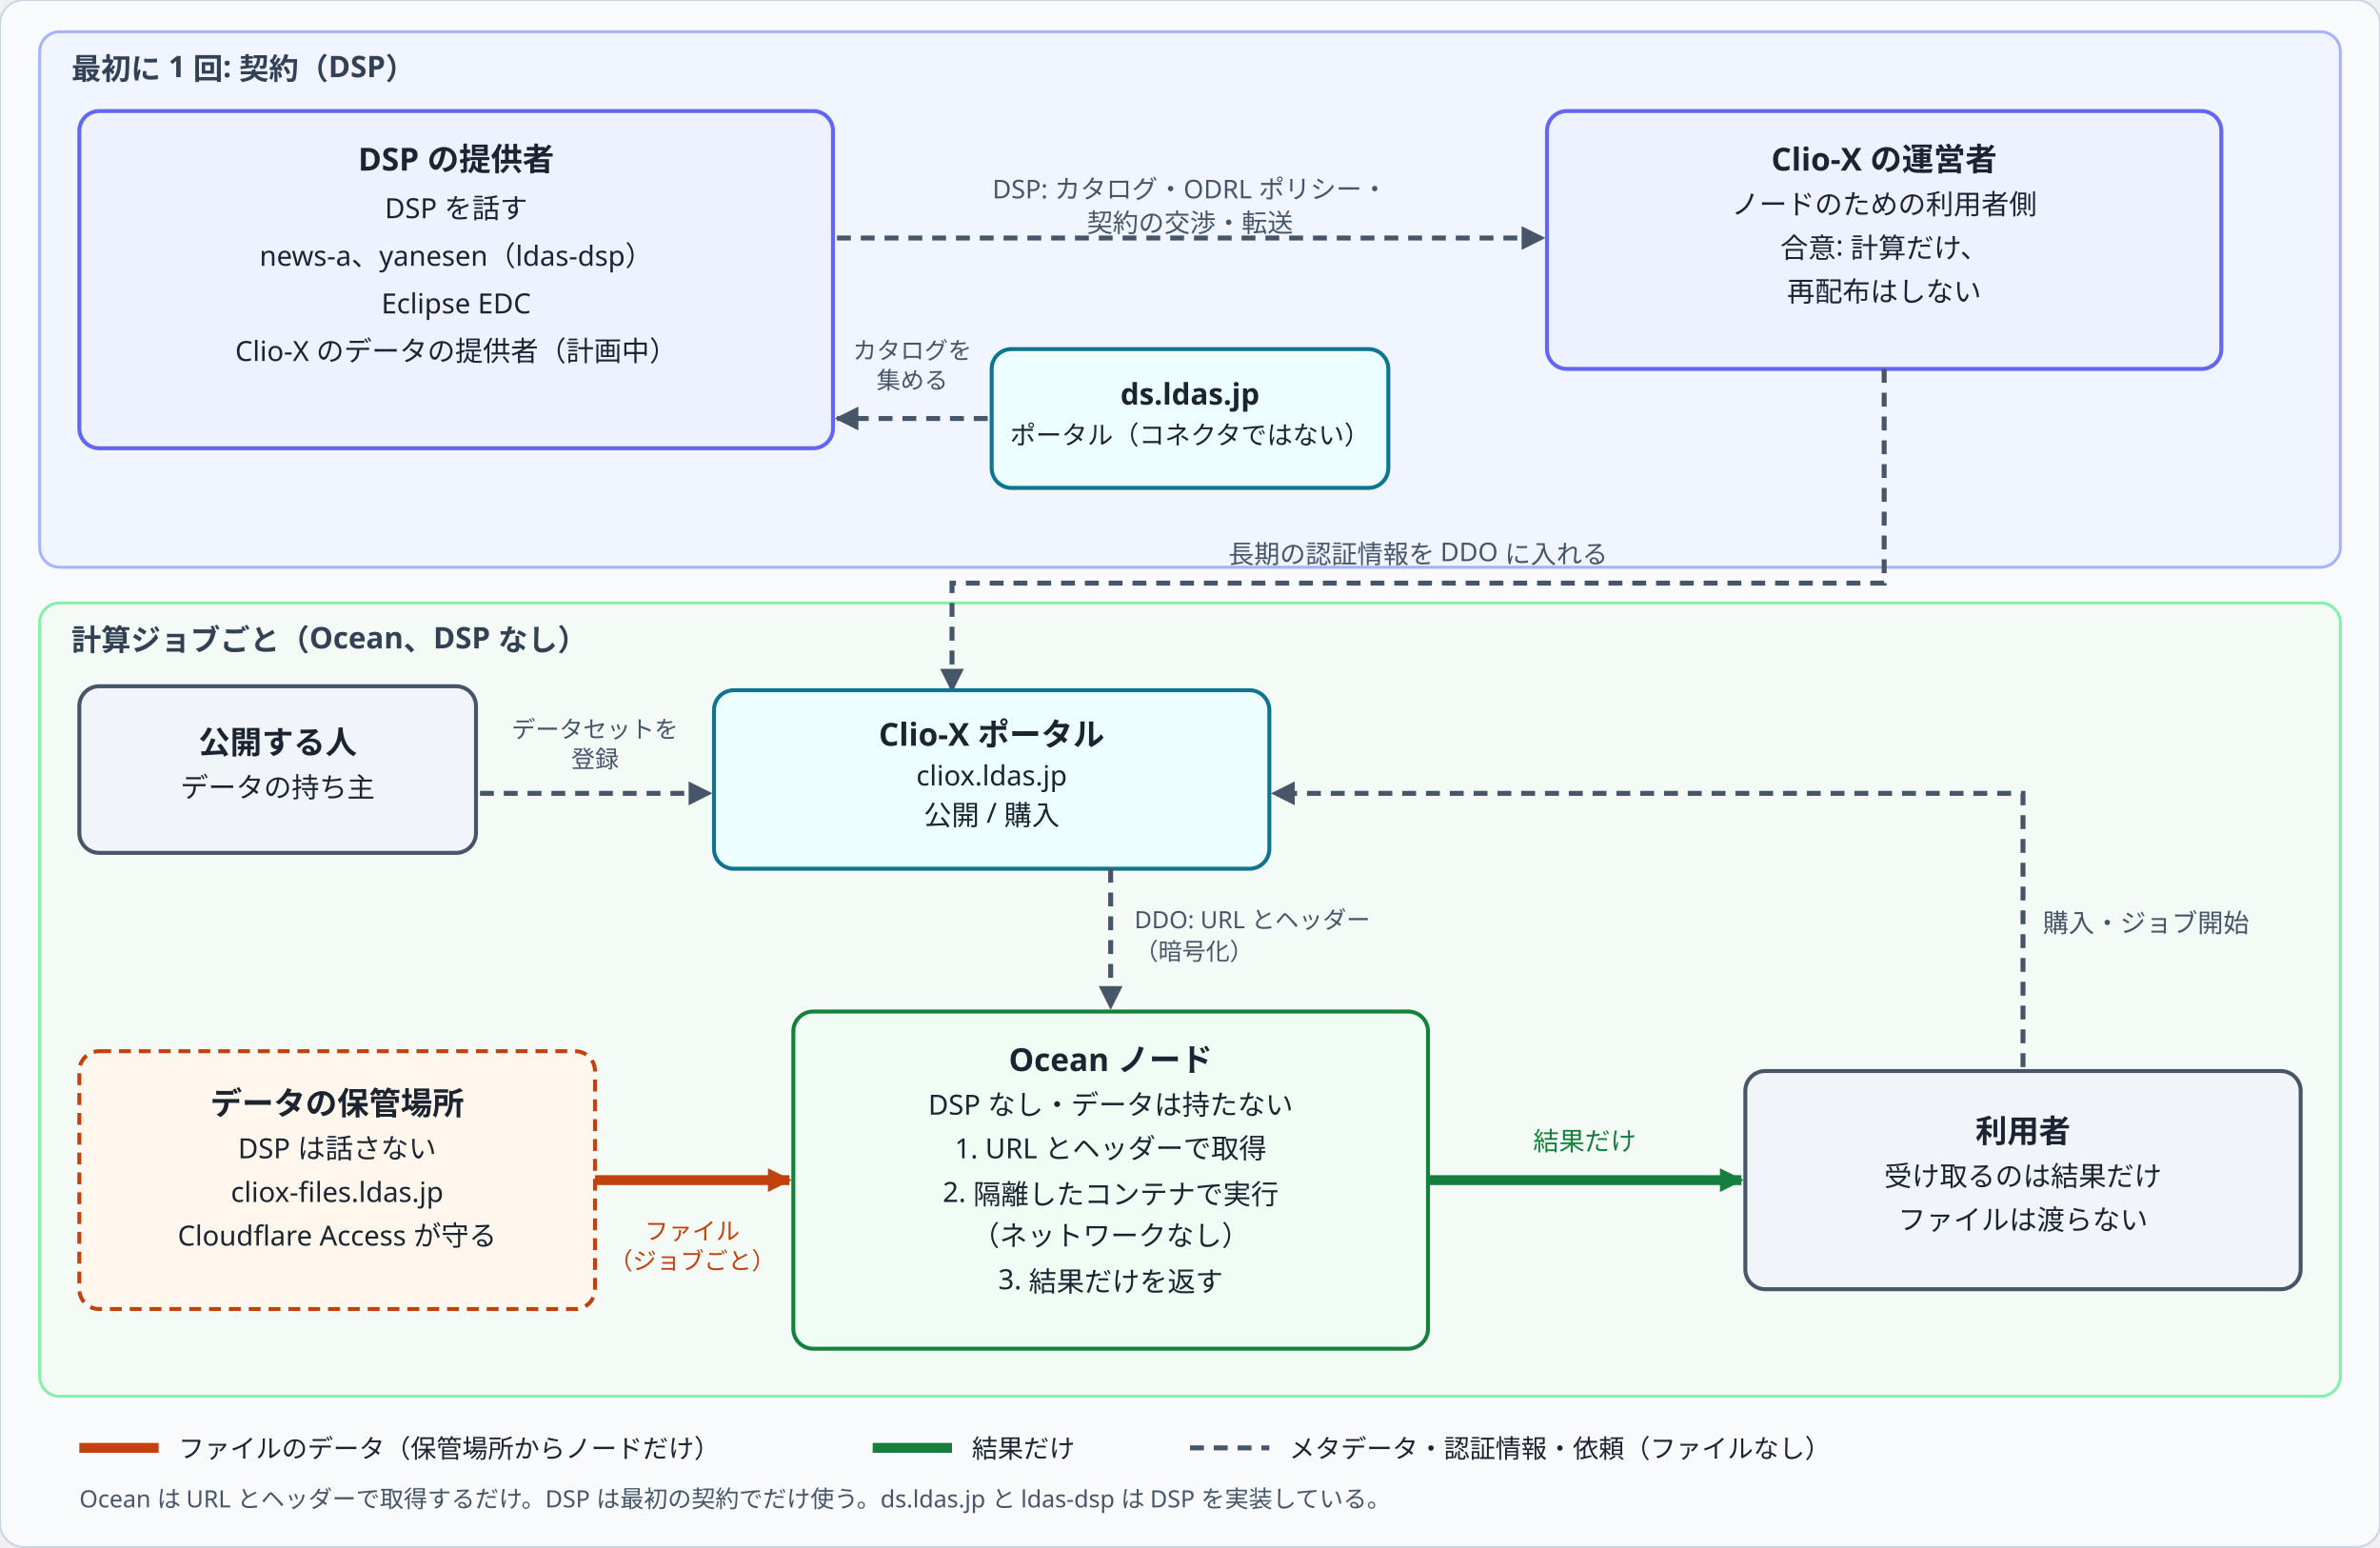
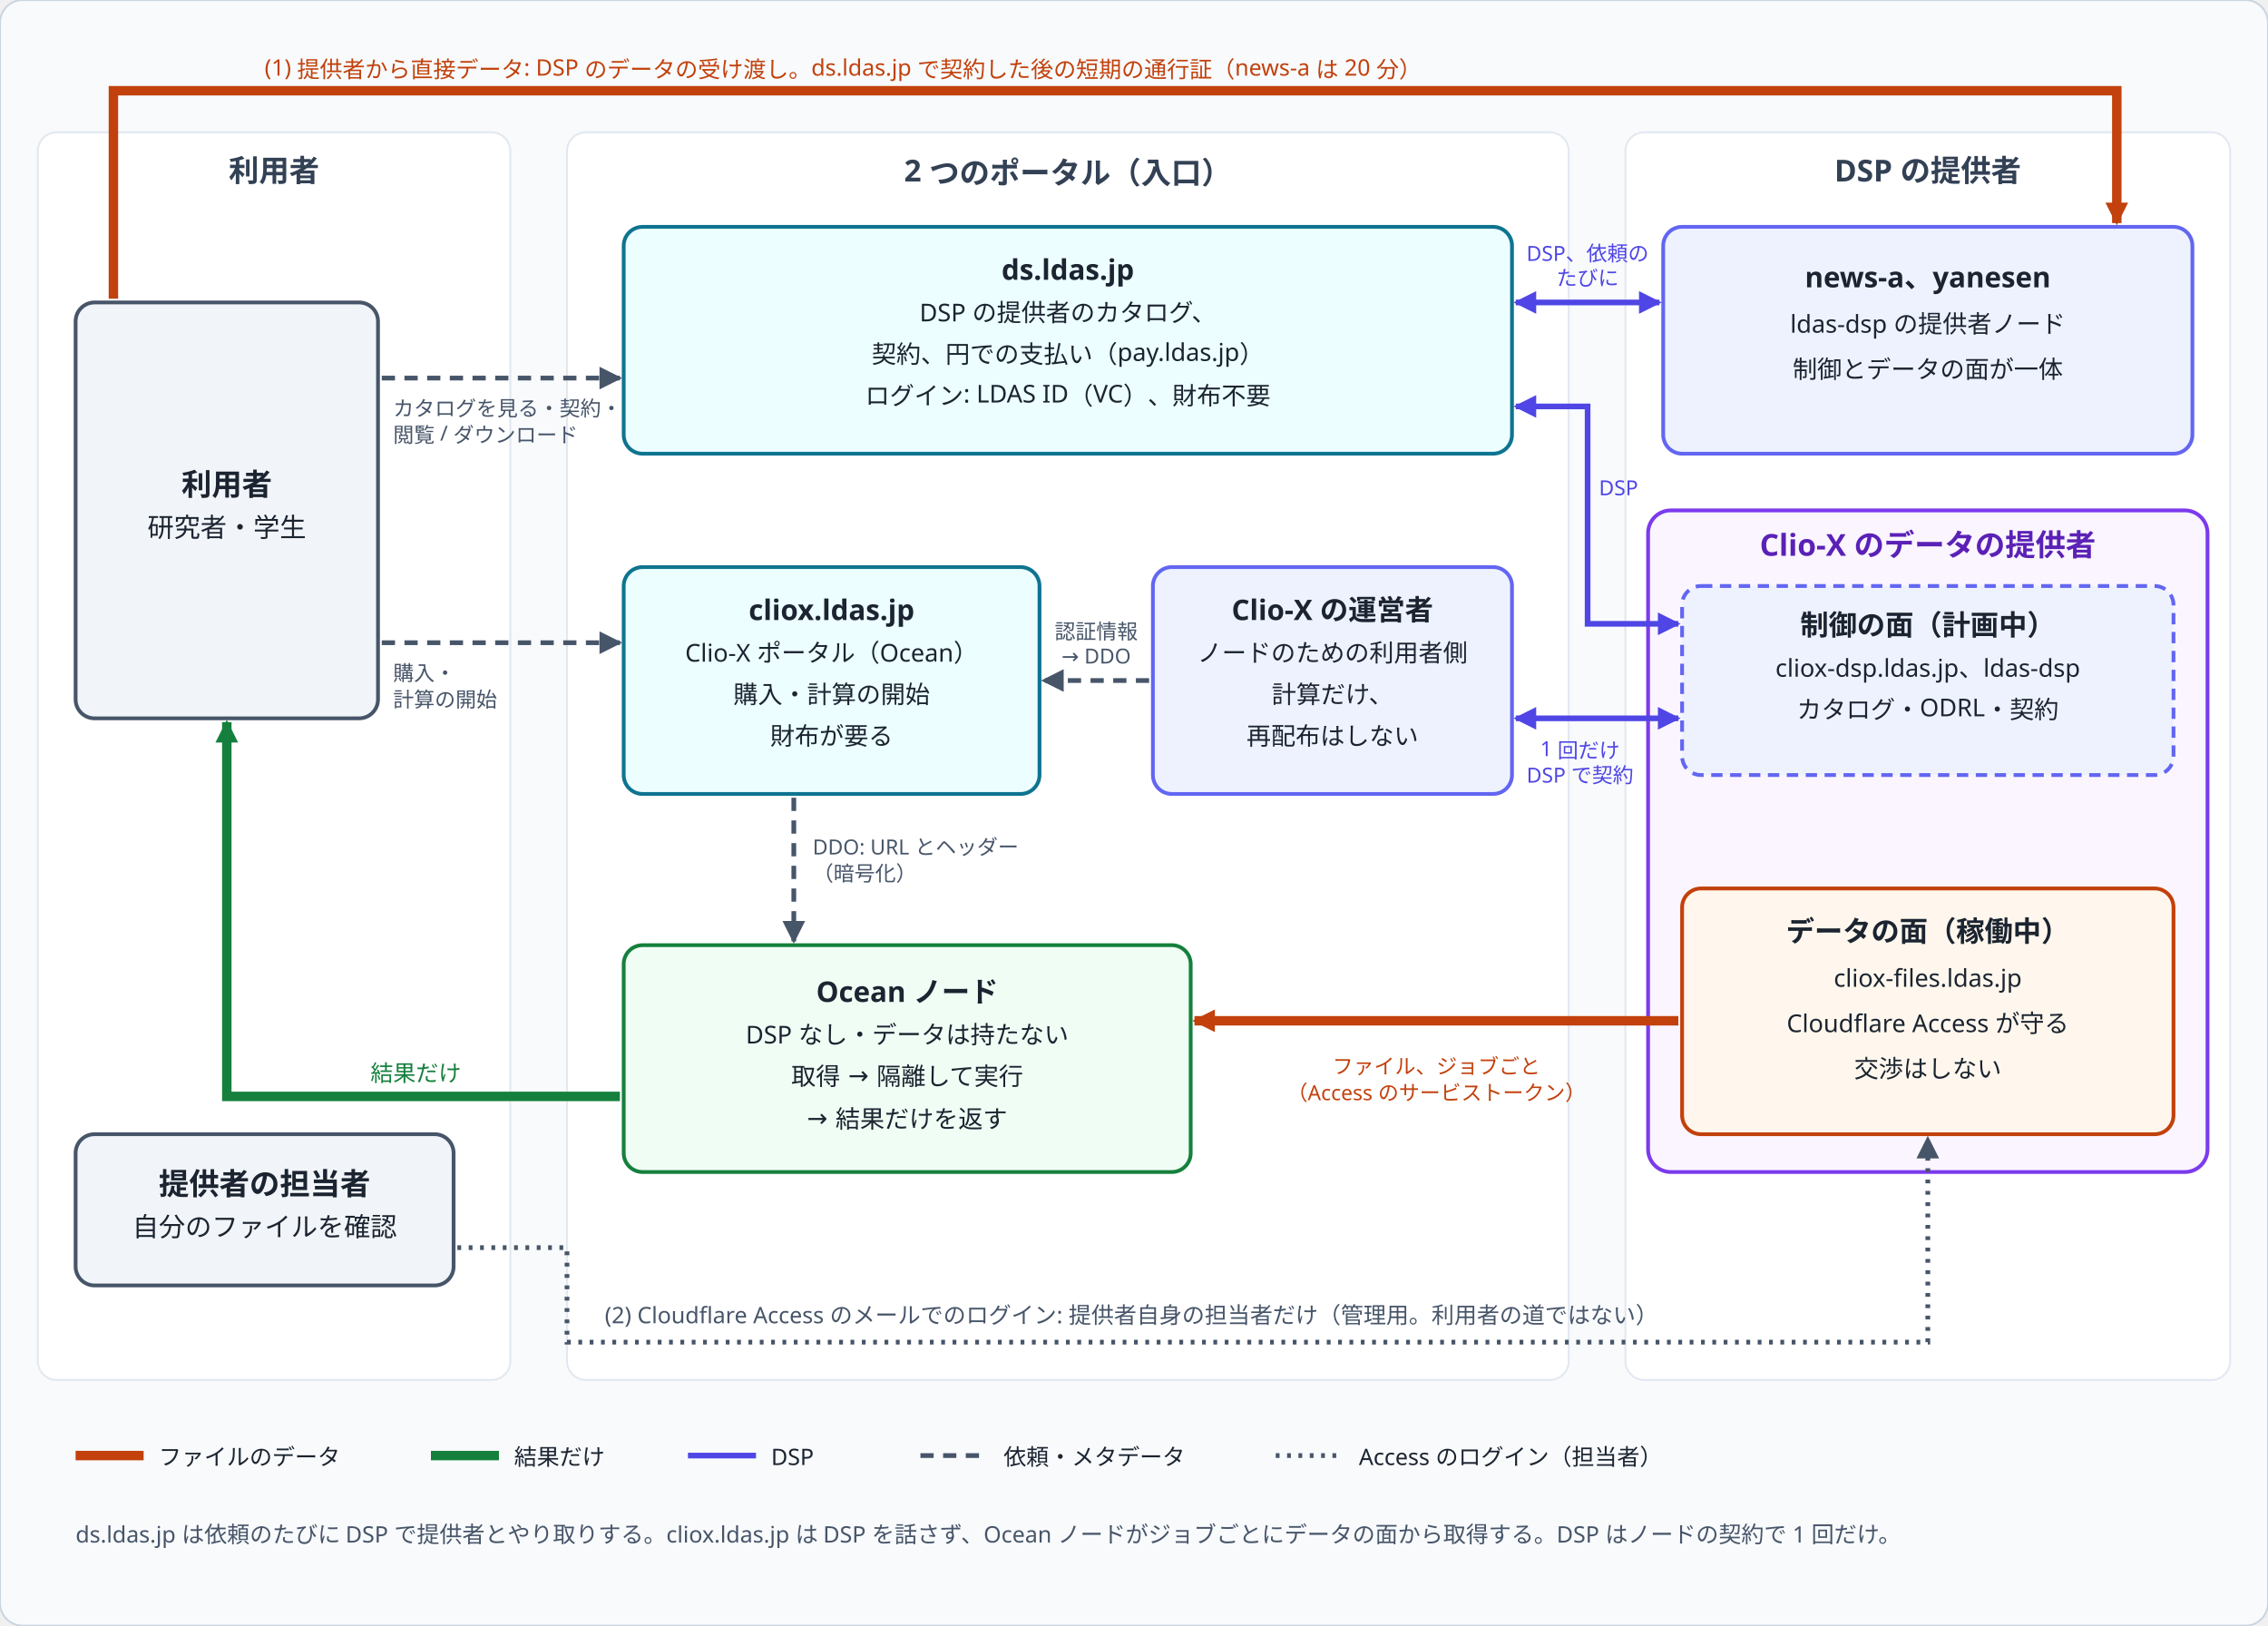
- <svg xmlns="http://www.w3.org/2000/svg" viewBox="0 0 1200 780" width="1200" height="780" font-family="Hiragino Sans,Noto Sans JP,Yu Gothic,sans-serif" role="img" aria-label="最初に 1 回: 契約（DSP） / 計算ジョブごと（Ocean、DSP なし）">
+ <svg xmlns="http://www.w3.org/2000/svg" viewBox="0 0 1200 860" width="1200" height="860" font-family="Hiragino Sans,Noto Sans JP,Yu Gothic,sans-serif" role="img" aria-label="利用者 | 2 つのポータル（入口） | DSP の提供者">
  <defs>
+     <marker id="am" viewBox="0 0 10 10" refX="9" refY="5" markerUnits="userSpaceOnUse" markerWidth="12" markerHeight="12" orient="auto">
+       <path d="M0 0L10 5L0 10z" fill="#475569" />
+     </marker>
+     <marker id="ams" viewBox="0 0 10 10" refX="1" refY="5" markerUnits="userSpaceOnUse" markerWidth="12" markerHeight="12" orient="auto">
+       <path d="M10 0L0 5L10 10z" fill="#475569" />
+     </marker>
    <marker id="ah" viewBox="0 0 10 10" refX="9" refY="5" markerUnits="userSpaceOnUse" markerWidth="12" markerHeight="12" orient="auto">
      <path d="M0 0L10 5L0 10z" fill="#c2410c" />
+     </marker>
+     <marker id="ahs" viewBox="0 0 10 10" refX="1" refY="5" markerUnits="userSpaceOnUse" markerWidth="12" markerHeight="12" orient="auto">
+       <path d="M10 0L0 5L10 10z" fill="#c2410c" />
    </marker>
    <marker id="ag" viewBox="0 0 10 10" refX="9" refY="5" markerUnits="userSpaceOnUse" markerWidth="12" markerHeight="12" orient="auto">
      <path d="M0 0L10 5L0 10z" fill="#15803d" />
    </marker>
-     <marker id="am" viewBox="0 0 10 10" refX="9" refY="5" markerUnits="userSpaceOnUse" markerWidth="12" markerHeight="12" orient="auto">
-       <path d="M0 0L10 5L0 10z" fill="#475569" />
+     <marker id="ags" viewBox="0 0 10 10" refX="1" refY="5" markerUnits="userSpaceOnUse" markerWidth="12" markerHeight="12" orient="auto">
+       <path d="M10 0L0 5L10 10z" fill="#15803d" />
+     </marker>
+     <marker id="ai" viewBox="0 0 10 10" refX="9" refY="5" markerUnits="userSpaceOnUse" markerWidth="12" markerHeight="12" orient="auto">
+       <path d="M0 0L10 5L0 10z" fill="#4f46e5" />
+     </marker>
+     <marker id="ais" viewBox="0 0 10 10" refX="1" refY="5" markerUnits="userSpaceOnUse" markerWidth="12" markerHeight="12" orient="auto">
+       <path d="M10 0L0 5L10 10z" fill="#4f46e5" />
    </marker>
  </defs>
-   <rect width="1200" height="780" rx="12" fill="#f8fafc" stroke="#cbd5e1" />
-   <rect x="20" y="16" width="1160" height="270" rx="10" fill="#f1f5ff" stroke="#a5b4fc" stroke-width="1.5" stroke-dasharray="2 0" />
-   <text x="36" y="40" text-anchor="start" font-size="15" font-weight="600" fill="#334155">最初に 1 回: 契約（DSP）</text>
-   <rect x="20" y="304" width="1160" height="400" rx="10" fill="#f4faf5" stroke="#86efac" stroke-width="1.5" stroke-dasharray="2 0" />
-   <text x="36" y="328" text-anchor="start" font-size="15" font-weight="600" fill="#334155">計算ジョブごと（Ocean、DSP なし）</text>
-   <rect x="40" y="56" width="380" height="170" rx="10" fill="#eef2ff" stroke="#6366f1" stroke-width="2" />
-   <text x="230" y="86" text-anchor="middle" font-size="16" font-weight="600" fill="#1b2430">DSP の提供者</text>
-   <text x="230" y="110" text-anchor="middle" font-size="14" font-weight="400" fill="#1b2430">DSP を話す</text>
-   <text x="230" y="134" text-anchor="middle" font-size="14" font-weight="400" fill="#1b2430">news-a、yanesen（ldas-dsp）</text>
-   <text x="230" y="158" text-anchor="middle" font-size="14" font-weight="400" fill="#1b2430">Eclipse EDC</text>
-   <text x="230" y="182" text-anchor="middle" font-size="14" font-weight="400" fill="#1b2430">Clio-X のデータの提供者（計画中）</text>
-   <rect x="500" y="176" width="200" height="70" rx="10" fill="#ecfeff" stroke="#0e7490" stroke-width="2" />
-   <text x="600" y="204" text-anchor="middle" font-size="15" font-weight="600" fill="#1b2430">ds.ldas.jp</text>
-   <text x="600" y="224" text-anchor="middle" font-size="13" font-weight="400" fill="#1b2430">ポータル（コネクタではない）</text>
-   <rect x="780" y="56" width="340" height="130" rx="10" fill="#eef2ff" stroke="#6366f1" stroke-width="2" />
-   <text x="950" y="86" text-anchor="middle" font-size="16" font-weight="600" fill="#1b2430">Clio-X の運営者</text>
-   <text x="950" y="108" text-anchor="middle" font-size="14" font-weight="400" fill="#1b2430">ノードのための利用者側</text>
-   <text x="950" y="130" text-anchor="middle" font-size="14" font-weight="400" fill="#1b2430">合意: 計算だけ、</text>
-   <text x="950" y="152" text-anchor="middle" font-size="14" font-weight="400" fill="#1b2430">再配布はしない</text>
-   <path d="M422 120 H778" fill="none" stroke="#475569" stroke-width="2.5" marker-end="url(#am)" stroke-dasharray="7 5" />
-   <text x="600" y="100" text-anchor="middle" font-size="13" font-weight="400" fill="#475569">DSP: カタログ・ODRL ポリシー・</text>
-   <text x="600" y="117" text-anchor="middle" font-size="13" font-weight="400" fill="#475569">契約の交渉・転送</text>
-   <path d="M498 211 H422" fill="none" stroke="#475569" stroke-width="2.5" marker-end="url(#am)" stroke-dasharray="7 5" />
-   <text x="460" y="181" text-anchor="middle" font-size="12" font-weight="400" fill="#475569">カタログを</text>
-   <text x="460" y="196" text-anchor="middle" font-size="12" font-weight="400" fill="#475569">集める</text>
-   <path d="M950 186 V294 H480 V348" fill="none" stroke="#475569" stroke-width="2.5" marker-end="url(#am)" stroke-dasharray="7 5" />
-   <text x="715" y="284" text-anchor="middle" font-size="13" font-weight="400" fill="#475569">長期の認証情報を DDO に入れる</text>
-   <rect x="40" y="346" width="200" height="84" rx="10" fill="#f1f5f9" stroke="#475569" stroke-width="2" />
-   <text x="140" y="380" text-anchor="middle" font-size="16" font-weight="600" fill="#1b2430">公開する人</text>
-   <text x="140" y="402" text-anchor="middle" font-size="14" font-weight="400" fill="#1b2430">データの持ち主</text>
-   <rect x="360" y="348" width="280" height="90" rx="10" fill="#ecfeff" stroke="#0e7490" stroke-width="2" />
-   <text x="500" y="376" text-anchor="middle" font-size="16" font-weight="600" fill="#1b2430">Clio-X ポータル</text>
-   <text x="500" y="396" text-anchor="middle" font-size="14" font-weight="400" fill="#1b2430">cliox.ldas.jp</text>
-   <text x="500" y="416" text-anchor="middle" font-size="14" font-weight="400" fill="#1b2430">公開 / 購入</text>
-   <path d="M242 400 H358" fill="none" stroke="#475569" stroke-width="2.5" marker-end="url(#am)" stroke-dasharray="7 5" />
-   <text x="300" y="372" text-anchor="middle" font-size="12" font-weight="400" fill="#475569">データセットを</text>
-   <text x="300" y="387" text-anchor="middle" font-size="12" font-weight="400" fill="#475569">登録</text>
-   <rect x="40" y="530" width="260" height="130" rx="10" fill="#fff7ed" stroke="#c2410c" stroke-width="2" stroke-dasharray="6 4" />
-   <text x="170" y="562" text-anchor="middle" font-size="16" font-weight="600" fill="#1b2430">データの保管場所</text>
-   <text x="170" y="584" text-anchor="middle" font-size="14" font-weight="400" fill="#1b2430">DSP は話さない</text>
-   <text x="170" y="606" text-anchor="middle" font-size="14" font-weight="400" fill="#1b2430">cliox-files.ldas.jp</text>
-   <text x="170" y="628" text-anchor="middle" font-size="14" font-weight="400" fill="#1b2430">Cloudflare Access が守る</text>
-   <rect x="400" y="510" width="320" height="170" rx="10" fill="#f0fdf4" stroke="#15803d" stroke-width="2" />
-   <text x="560" y="540" text-anchor="middle" font-size="16" font-weight="600" fill="#1b2430">Ocean ノード</text>
-   <text x="560" y="562" text-anchor="middle" font-size="14" font-weight="400" fill="#1b2430">DSP なし・データは持たない</text>
-   <text x="560" y="584" text-anchor="middle" font-size="14" font-weight="400" fill="#1b2430">1. URL とヘッダーで取得</text>
-   <text x="560" y="606" text-anchor="middle" font-size="14" font-weight="400" fill="#1b2430">2. 隔離したコンテナで実行</text>
-   <text x="560" y="628" text-anchor="middle" font-size="14" font-weight="400" fill="#1b2430">（ネットワークなし）</text>
-   <text x="560" y="650" text-anchor="middle" font-size="14" font-weight="400" fill="#1b2430">3. 結果だけを返す</text>
-   <rect x="880" y="540" width="280" height="110" rx="10" fill="#f1f5f9" stroke="#475569" stroke-width="2" />
-   <text x="1020" y="576" text-anchor="middle" font-size="16" font-weight="600" fill="#1b2430">利用者</text>
-   <text x="1020" y="598" text-anchor="middle" font-size="14" font-weight="400" fill="#1b2430">受け取るのは結果だけ</text>
-   <text x="1020" y="620" text-anchor="middle" font-size="14" font-weight="400" fill="#1b2430">ファイルは渡らない</text>
-   <path d="M560 438 V508" fill="none" stroke="#475569" stroke-width="2.5" marker-end="url(#am)" stroke-dasharray="7 5" />
-   <text x="572" y="468" text-anchor="start" font-size="12" font-weight="400" fill="#475569">DDO: URL とヘッダー</text>
-   <text x="572" y="484" text-anchor="start" font-size="12" font-weight="400" fill="#475569">（暗号化）</text>
-   <path d="M300 595 H398" fill="none" stroke="#c2410c" stroke-width="5" marker-end="url(#ah)" />
-   <text x="349" y="625" text-anchor="middle" font-size="12" font-weight="400" fill="#c2410c">ファイル</text>
-   <text x="349" y="640" text-anchor="middle" font-size="12" font-weight="400" fill="#c2410c">（ジョブごと）</text>
-   <path d="M720 595 H878" fill="none" stroke="#15803d" stroke-width="5" marker-end="url(#ag)" />
-   <text x="799" y="580" text-anchor="middle" font-size="13" font-weight="400" fill="#15803d">結果だけ</text>
-   <path d="M1020 538 V400 H642" fill="none" stroke="#475569" stroke-width="2.5" marker-end="url(#am)" stroke-dasharray="7 5" />
-   <text x="1030" y="470" text-anchor="start" font-size="13" font-weight="400" fill="#475569">購入・ジョブ開始</text>
-   <line x1="40" y1="730" x2="80" y2="730" stroke="#c2410c" stroke-width="5" />
-   <text x="90" y="735" text-anchor="start" font-size="13" font-weight="400" fill="#1b2430">ファイルのデータ（保管場所からノードだけ）</text>
-   <line x1="440" y1="730" x2="480" y2="730" stroke="#15803d" stroke-width="5" />
-   <text x="490" y="735" text-anchor="start" font-size="13" font-weight="400" fill="#1b2430">結果だけ</text>
-   <line x1="600" y1="730" x2="640" y2="730" stroke="#475569" stroke-width="2.5" stroke-dasharray="7 5" />
-   <text x="650" y="735" text-anchor="start" font-size="13" font-weight="400" fill="#1b2430">メタデータ・認証情報・依頼（ファイルなし）</text>
-   <text x="40" y="760" text-anchor="start" font-size="12" font-weight="400" fill="#475569">Ocean は URL とヘッダーで取得するだけ。DSP は最初の契約でだけ使う。ds.ldas.jp と ldas-dsp は DSP を実装している。</text>
+   <rect width="1200" height="860" rx="12" fill="#f8fafc" stroke="#cbd5e1" />
+   <rect x="20" y="70" width="250" height="660" rx="10" fill="#ffffff" stroke="#e2e8f0" />
+   <text x="145.0" y="96" text-anchor="middle" font-size="16" font-weight="600" fill="#334155">利用者</text>
+   <rect x="300" y="70" width="530" height="660" rx="10" fill="#ffffff" stroke="#e2e8f0" />
+   <text x="565.0" y="96" text-anchor="middle" font-size="16" font-weight="600" fill="#334155">2 つのポータル（入口）</text>
+   <rect x="860" y="70" width="320" height="660" rx="10" fill="#ffffff" stroke="#e2e8f0" />
+   <text x="1020.0" y="96" text-anchor="middle" font-size="16" font-weight="600" fill="#334155">DSP の提供者</text>
+   <rect x="40" y="160" width="160" height="220" rx="10" fill="#f1f5f9" stroke="#475569" stroke-width="2" />
+   <text x="120" y="262" text-anchor="middle" font-size="16" font-weight="600" fill="#1b2430">利用者</text>
+   <text x="120" y="284" text-anchor="middle" font-size="14" font-weight="400" fill="#1b2430">研究者・学生</text>
+   <rect x="40" y="600" width="200" height="80" rx="10" fill="#f1f5f9" stroke="#475569" stroke-width="2" />
+   <text x="140" y="632" text-anchor="middle" font-size="16" font-weight="600" fill="#1b2430">提供者の担当者</text>
+   <text x="140" y="654" text-anchor="middle" font-size="14" font-weight="400" fill="#1b2430">自分のファイルを確認</text>
+   <rect x="330" y="120" width="470" height="120" rx="10" fill="#ecfeff" stroke="#0e7490" stroke-width="2" />
+   <text x="565" y="148" text-anchor="middle" font-size="15" font-weight="600" fill="#1b2430">ds.ldas.jp</text>
+   <text x="565" y="170" text-anchor="middle" font-size="13" font-weight="400" fill="#1b2430">DSP の提供者のカタログ、</text>
+   <text x="565" y="192" text-anchor="middle" font-size="13" font-weight="400" fill="#1b2430">契約、円での支払い（pay.ldas.jp）</text>
+   <text x="565" y="214" text-anchor="middle" font-size="13" font-weight="400" fill="#1b2430">ログイン: LDAS ID（VC）、財布不要</text>
+   <rect x="330" y="300" width="220" height="120" rx="10" fill="#ecfeff" stroke="#0e7490" stroke-width="2" />
+   <text x="440" y="328" text-anchor="middle" font-size="15" font-weight="600" fill="#1b2430">cliox.ldas.jp</text>
+   <text x="440" y="350" text-anchor="middle" font-size="13" font-weight="400" fill="#1b2430">Clio-X ポータル（Ocean）</text>
+   <text x="440" y="372" text-anchor="middle" font-size="13" font-weight="400" fill="#1b2430">購入・計算の開始</text>
+   <text x="440" y="394" text-anchor="middle" font-size="13" font-weight="400" fill="#1b2430">財布が要る</text>
+   <rect x="610" y="300" width="190" height="120" rx="10" fill="#eef2ff" stroke="#6366f1" stroke-width="2" />
+   <text x="705" y="328" text-anchor="middle" font-size="15" font-weight="600" fill="#1b2430">Clio-X の運営者</text>
+   <text x="705" y="350" text-anchor="middle" font-size="13" font-weight="400" fill="#1b2430">ノードのための利用者側</text>
+   <text x="705" y="372" text-anchor="middle" font-size="13" font-weight="400" fill="#1b2430">計算だけ、</text>
+   <text x="705" y="394" text-anchor="middle" font-size="13" font-weight="400" fill="#1b2430">再配布はしない</text>
+   <rect x="330" y="500" width="300" height="120" rx="10" fill="#f0fdf4" stroke="#15803d" stroke-width="2" />
+   <text x="480" y="530" text-anchor="middle" font-size="15" font-weight="600" fill="#1b2430">Ocean ノード</text>
+   <text x="480" y="552" text-anchor="middle" font-size="13" font-weight="400" fill="#1b2430">DSP なし・データは持たない</text>
+   <text x="480" y="574" text-anchor="middle" font-size="13" font-weight="400" fill="#1b2430">取得 → 隔離して実行</text>
+   <text x="480" y="596" text-anchor="middle" font-size="13" font-weight="400" fill="#1b2430">→ 結果だけを返す</text>
+   <rect x="880" y="120" width="280" height="120" rx="10" fill="#eef2ff" stroke="#6366f1" stroke-width="2" />
+   <text x="1020" y="152" text-anchor="middle" font-size="15" font-weight="600" fill="#1b2430">news-a、yanesen</text>
+   <text x="1020" y="176" text-anchor="middle" font-size="13" font-weight="400" fill="#1b2430">ldas-dsp の提供者ノード</text>
+   <text x="1020" y="200" text-anchor="middle" font-size="13" font-weight="400" fill="#1b2430">制御とデータの面が一体</text>
+   <rect x="872" y="270" width="296" height="350" rx="12" fill="#faf5ff" stroke="#7c3aed" stroke-width="2" />
+   <text x="1020" y="294" text-anchor="middle" font-size="16" font-weight="600" fill="#5b21b6">Clio-X のデータの提供者</text>
+   <rect x="890" y="310" width="260" height="100" rx="10" fill="#eef2ff" stroke="#6366f1" stroke-width="2" stroke-dasharray="6 4" />
+   <text x="1020" y="336" text-anchor="middle" font-size="15" font-weight="600" fill="#1b2430">制御の面（計画中）</text>
+   <text x="1020" y="358" text-anchor="middle" font-size="13" font-weight="400" fill="#1b2430">cliox-dsp.ldas.jp、ldas-dsp</text>
+   <text x="1020" y="380" text-anchor="middle" font-size="13" font-weight="400" fill="#1b2430">カタログ・ODRL・契約</text>
+   <rect x="890" y="470" width="260" height="130" rx="10" fill="#fff7ed" stroke="#c2410c" stroke-width="2" />
+   <text x="1020" y="498" text-anchor="middle" font-size="15" font-weight="600" fill="#1b2430">データの面（稼働中）</text>
+   <text x="1020" y="522" text-anchor="middle" font-size="13" font-weight="400" fill="#1b2430">cliox-files.ldas.jp</text>
+   <text x="1020" y="546" text-anchor="middle" font-size="13" font-weight="400" fill="#1b2430">Cloudflare Access が守る</text>
+   <text x="1020" y="570" text-anchor="middle" font-size="13" font-weight="400" fill="#1b2430">交渉はしない</text>
+   <path d="M202 200 H328" fill="none" stroke="#475569" stroke-width="2.5" marker-end="url(#am)" stroke-dasharray="7 5" />
+   <text x="208" y="220" text-anchor="start" font-size="11" font-weight="400" fill="#475569">カタログを見る・契約・</text>
+   <text x="208" y="234" text-anchor="start" font-size="11" font-weight="400" fill="#475569">閲覧 / ダウンロード</text>
+   <path d="M202 340 H328" fill="none" stroke="#475569" stroke-width="2.5" marker-end="url(#am)" stroke-dasharray="7 5" />
+   <text x="208" y="360" text-anchor="start" font-size="11" font-weight="400" fill="#475569">購入・</text>
+   <text x="208" y="374" text-anchor="start" font-size="11" font-weight="400" fill="#475569">計算の開始</text>
+   <path d="M802 160 H878" fill="none" stroke="#4f46e5" stroke-width="3" marker-end="url(#ai)" marker-start="url(#ais)" />
+   <text x="840" y="138" text-anchor="middle" font-size="11" font-weight="400" fill="#4f46e5">DSP、依頼の</text>
+   <text x="840" y="151" text-anchor="middle" font-size="11" font-weight="400" fill="#4f46e5">たびに</text>
+   <path d="M802 215 H840 V330 H888" fill="none" stroke="#4f46e5" stroke-width="3" marker-end="url(#ai)" marker-start="url(#ais)" />
+   <text x="846" y="262" text-anchor="start" font-size="11" font-weight="400" fill="#4f46e5">DSP</text>
+   <path d="M802 380 H888" fill="none" stroke="#4f46e5" stroke-width="3" marker-end="url(#ai)" marker-start="url(#ais)" />
+   <text x="836" y="400" text-anchor="middle" font-size="11" font-weight="400" fill="#4f46e5">1 回だけ</text>
+   <text x="836" y="414" text-anchor="middle" font-size="11" font-weight="400" fill="#4f46e5">DSP で契約</text>
+   <path d="M608 360 H552" fill="none" stroke="#475569" stroke-width="2.5" marker-end="url(#am)" stroke-dasharray="7 5" />
+   <text x="580" y="338" text-anchor="middle" font-size="11" font-weight="400" fill="#475569">認証情報</text>
+   <text x="580" y="351" text-anchor="middle" font-size="11" font-weight="400" fill="#475569">→ DDO</text>
+   <path d="M420 422 V498" fill="none" stroke="#475569" stroke-width="2.5" marker-end="url(#am)" stroke-dasharray="7 5" />
+   <text x="430" y="452" text-anchor="start" font-size="11" font-weight="400" fill="#475569">DDO: URL とヘッダー</text>
+   <text x="430" y="466" text-anchor="start" font-size="11" font-weight="400" fill="#475569">（暗号化）</text>
+   <path d="M888 540 H632" fill="none" stroke="#c2410c" stroke-width="5" marker-end="url(#ah)" />
+   <text x="760" y="568" text-anchor="middle" font-size="11" font-weight="400" fill="#c2410c">ファイル、ジョブごと</text>
+   <text x="760" y="582" text-anchor="middle" font-size="11" font-weight="400" fill="#c2410c">（Access のサービストークン）</text>
+   <path d="M328 580 H120 V382" fill="none" stroke="#15803d" stroke-width="5" marker-end="url(#ag)" />
+   <text x="220" y="572" text-anchor="middle" font-size="12" font-weight="400" fill="#15803d">結果だけ</text>
+   <path d="M60 158 V48 H1120 V118" fill="none" stroke="#c2410c" stroke-width="5" marker-end="url(#ah)" />
+   <text x="140" y="40" text-anchor="start" font-size="12" font-weight="400" fill="#c2410c">(1) 提供者から直接データ: DSP のデータの受け渡し。ds.ldas.jp で契約した後の短期の通行証（news-a は 20 分）</text>
+   <path d="M242 660 H300 V710 H1020 V602" fill="none" stroke="#475569" stroke-width="2.5" marker-end="url(#am)" stroke-dasharray="2 4" />
+   <text x="320" y="700" text-anchor="start" font-size="12" font-weight="400" fill="#475569">(2) Cloudflare Access のメールでのログイン: 提供者自身の担当者だけ（管理用。利用者の道ではない）</text>
+   <line x1="40" y1="770" x2="76" y2="770" stroke="#c2410c" stroke-width="5" />
+   <text x="84" y="775" text-anchor="start" font-size="12" font-weight="400" fill="#1b2430">ファイルのデータ</text>
+   <line x1="228" y1="770" x2="264" y2="770" stroke="#15803d" stroke-width="5" />
+   <text x="272" y="775" text-anchor="start" font-size="12" font-weight="400" fill="#1b2430">結果だけ</text>
+   <line x1="364" y1="770" x2="400" y2="770" stroke="#4f46e5" stroke-width="3" />
+   <text x="408" y="775" text-anchor="start" font-size="12" font-weight="400" fill="#1b2430">DSP</text>
+   <line x1="487" y1="770" x2="523" y2="770" stroke="#475569" stroke-width="2.5" stroke-dasharray="7 5" />
+   <text x="531" y="775" text-anchor="start" font-size="12" font-weight="400" fill="#1b2430">依頼・メタデータ</text>
+   <line x1="675" y1="770" x2="711" y2="770" stroke="#475569" stroke-width="2.5" stroke-dasharray="2 4" />
+   <text x="719" y="775" text-anchor="start" font-size="12" font-weight="400" fill="#1b2430">Access のログイン（担当者）</text>
+   <text x="40" y="816" text-anchor="start" font-size="12" font-weight="400" fill="#475569">ds.ldas.jp は依頼のたびに DSP で提供者とやり取りする。cliox.ldas.jp は DSP を話さず、Ocean ノードがジョブごとにデータの面から取得する。DSP はノードの契約で 1 回だけ。</text>
</svg>
